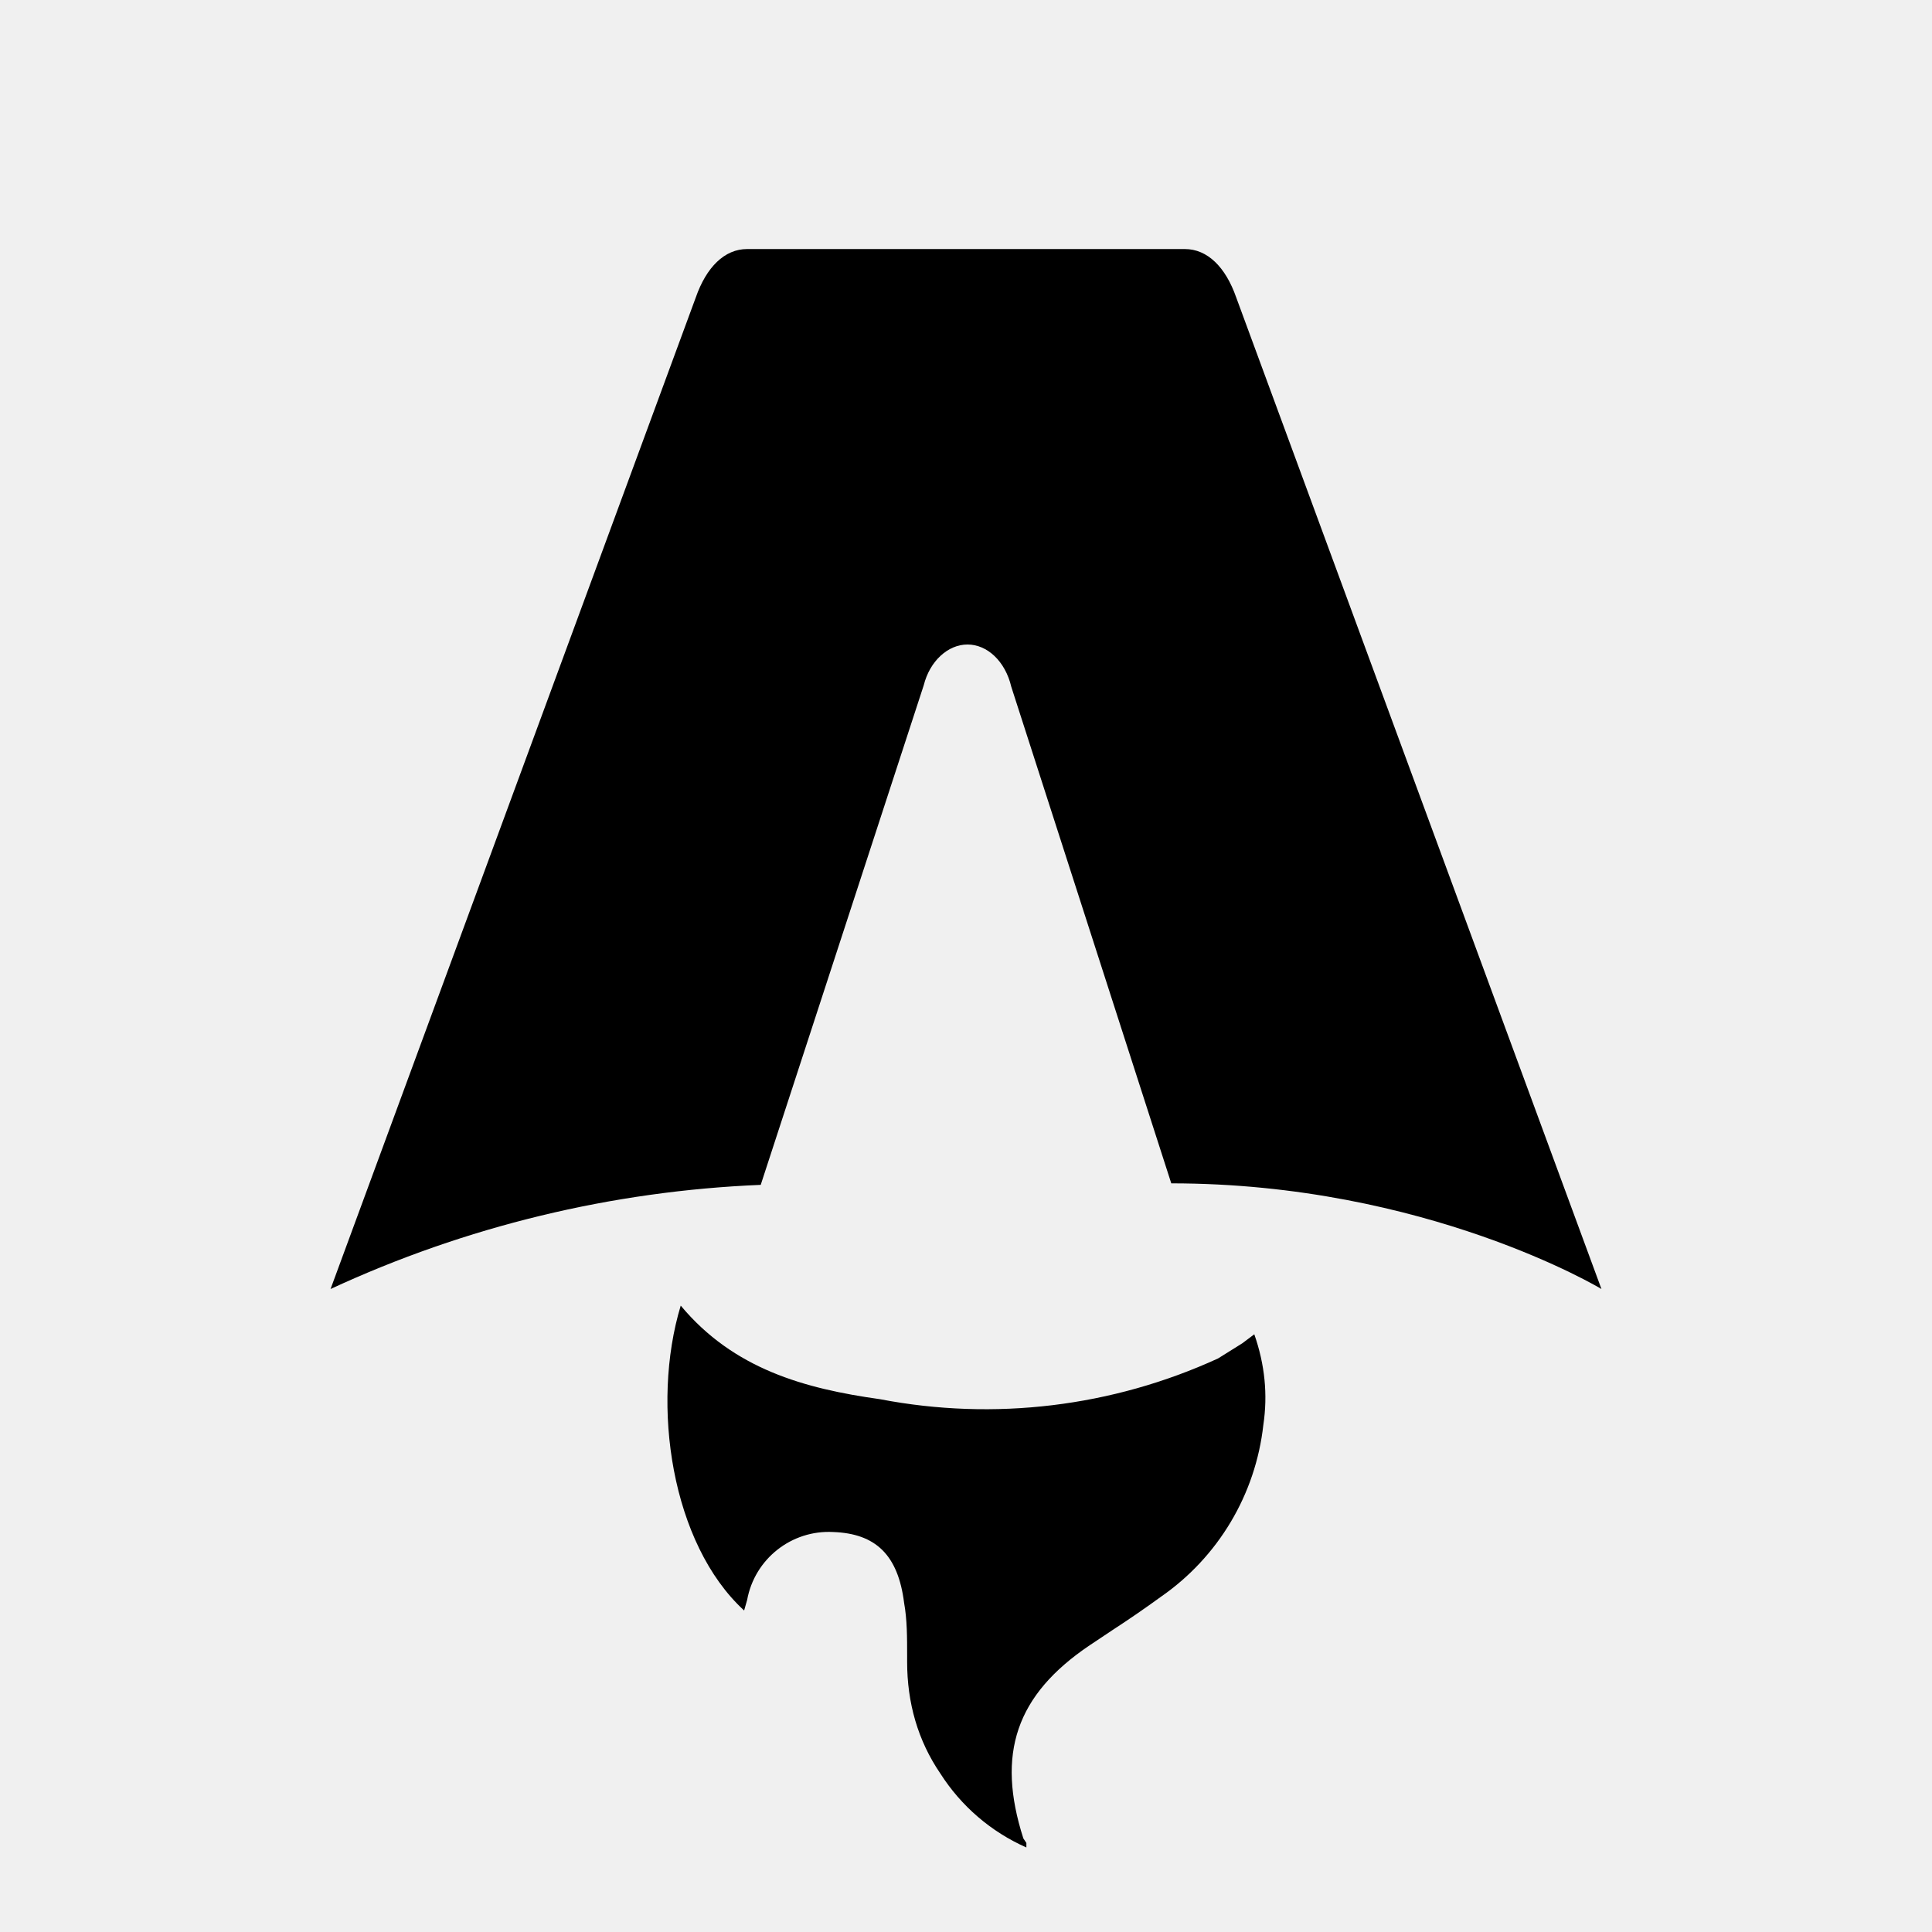
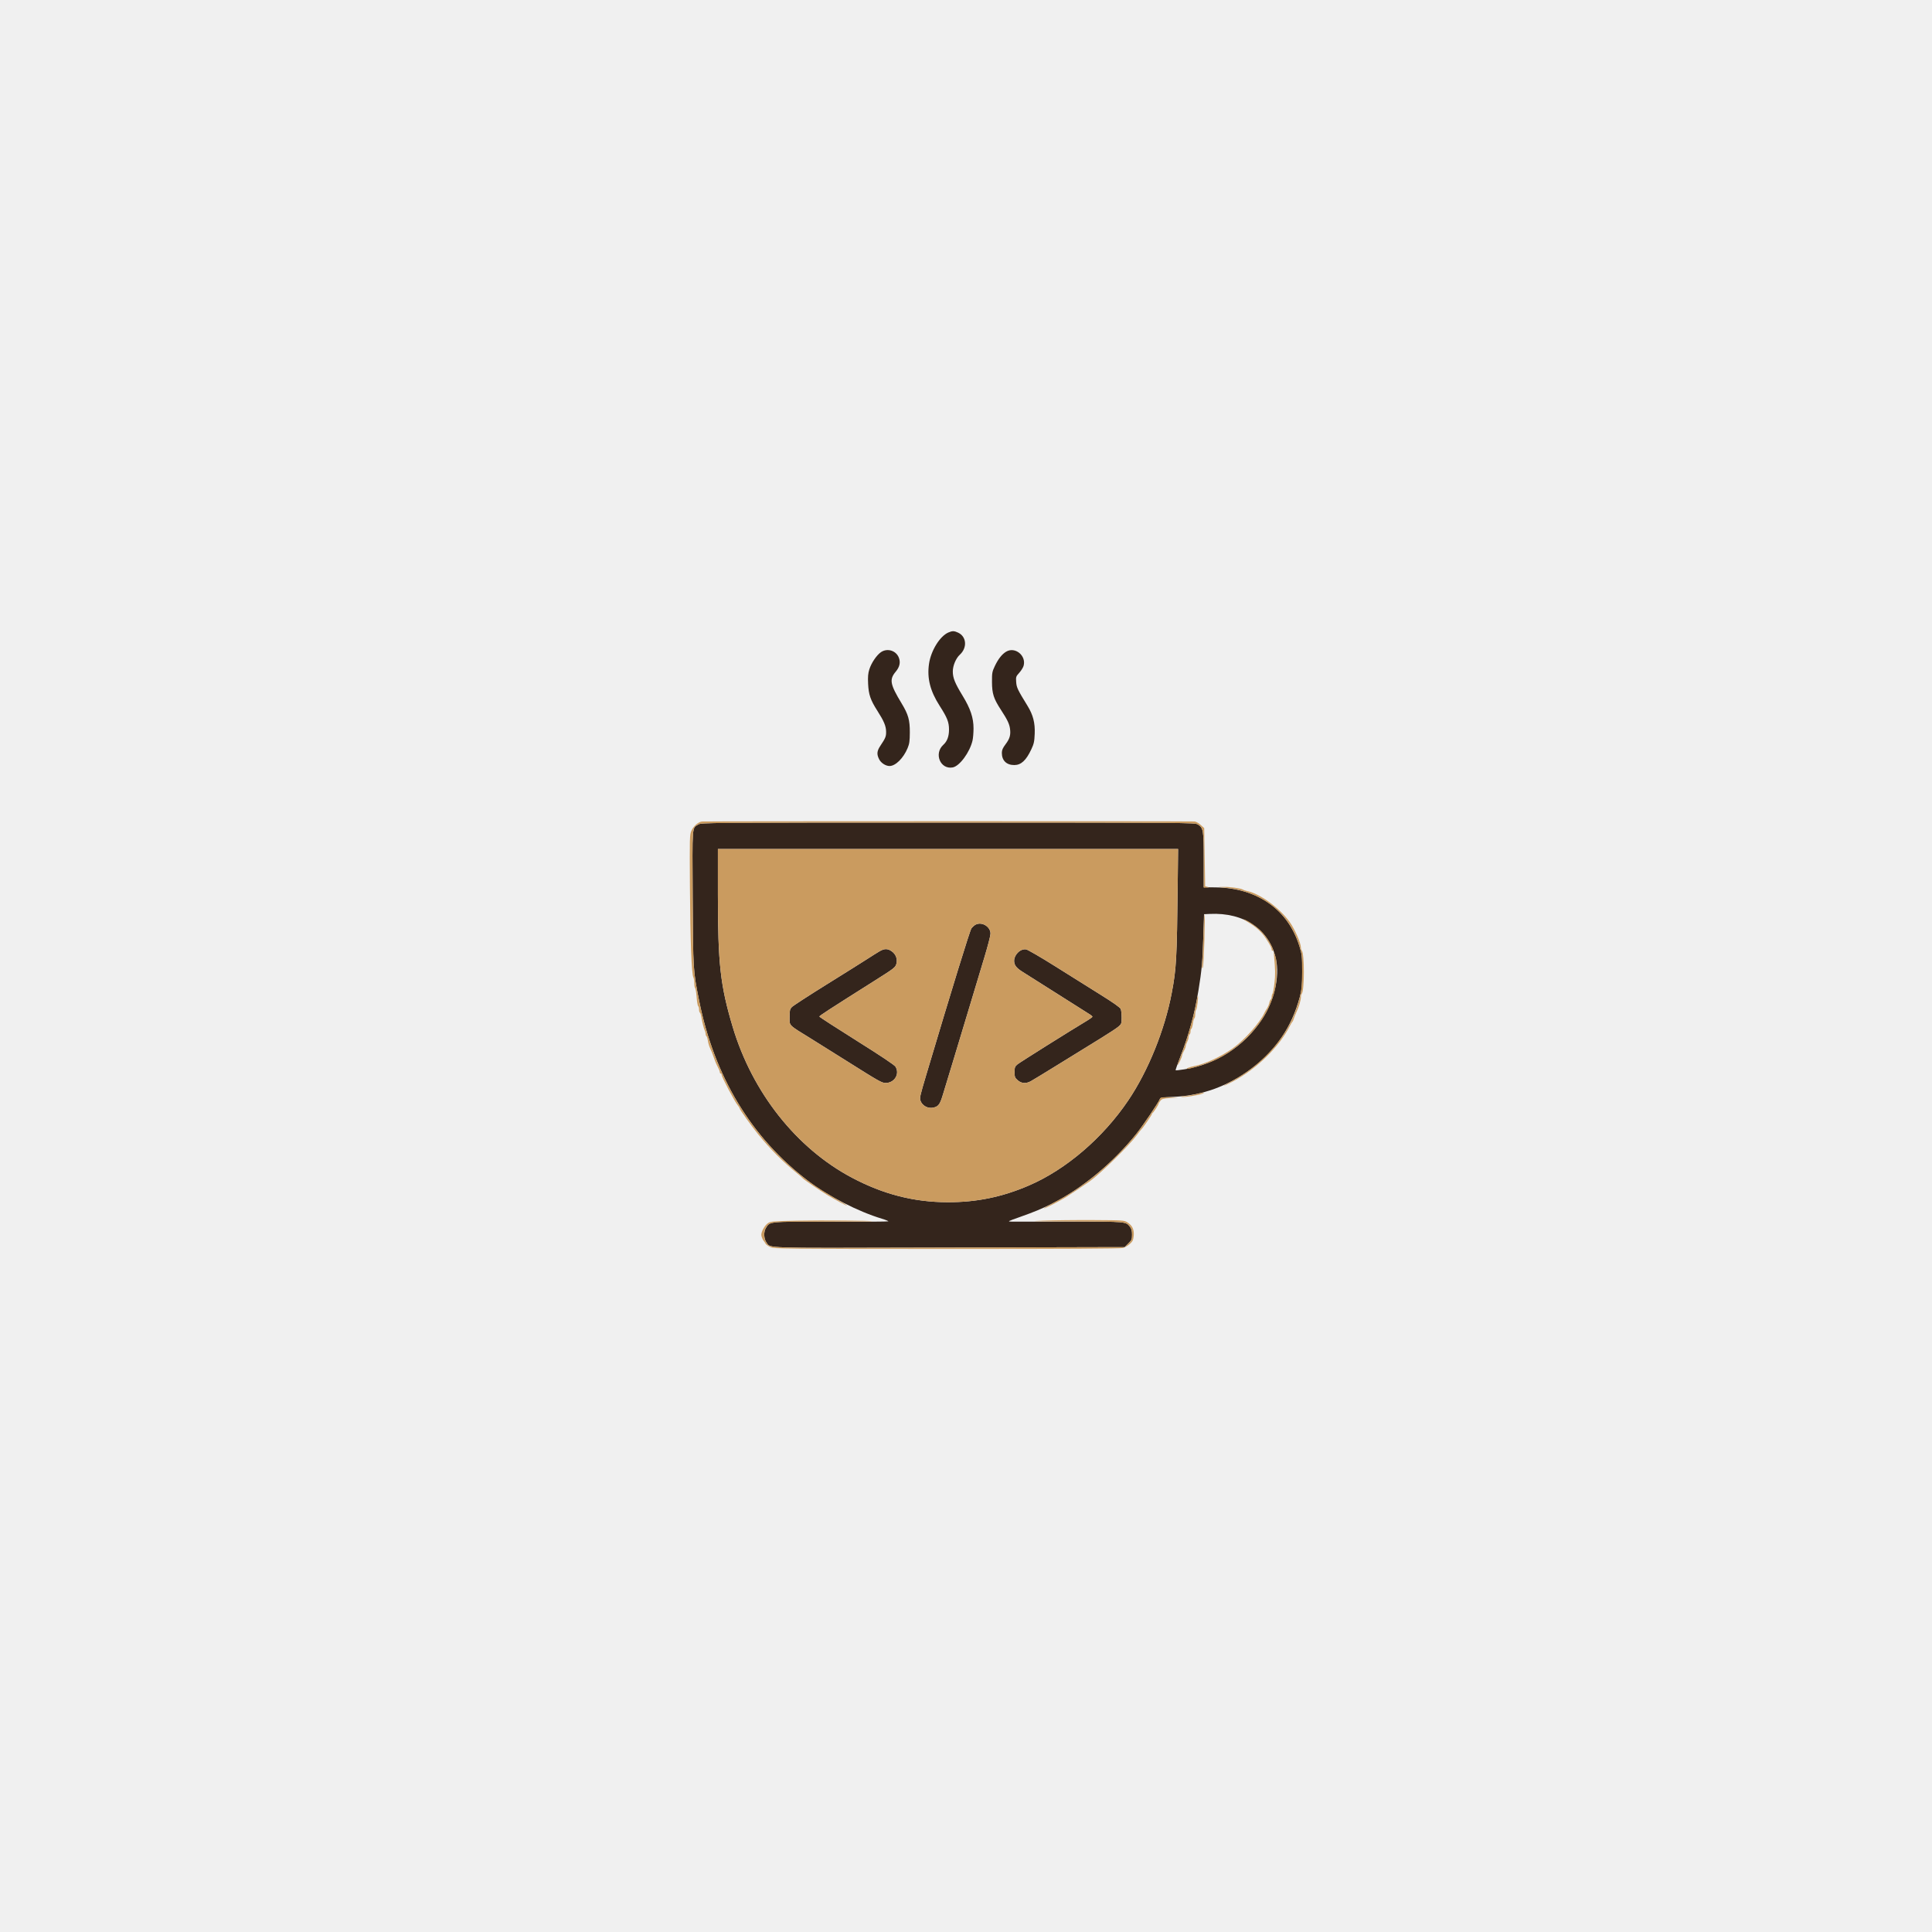
- <svg xmlns="http://www.w3.org/2000/svg" fill="none" viewBox="0 0 128 128">
-   <path d="M50.4 78.5a75.1 75.1 0 0 0-28.5 6.9l24.2-65.7c.7-2 1.9-3.2 3.4-3.2h29c1.5 0 2.7 1.2 3.4 3.2l24.2 65.7s-11.6-7-28.5-7L67 45.5c-.4-1.7-1.6-2.8-2.9-2.8-1.3 0-2.5 1.1-2.9 2.7L50.4 78.5Zm-1.1 28.2Zm-4.2-20.2c-2 6.6-.6 15.8 4.2 20.2a17.5 17.5 0 0 1 .2-.7 5.5 5.5 0 0 1 5.7-4.5c2.8.1 4.3 1.5 4.7 4.7.2 1.1.2 2.3.2 3.5v.4c0 2.7.7 5.2 2.2 7.4a13 13 0 0 0 5.7 4.9v-.3l-.2-.3c-1.8-5.6-.5-9.5 4.4-12.8l1.5-1a73 73 0 0 0 3.2-2.2 16 16 0 0 0 6.8-11.4c.3-2 .1-4-.6-6l-.8.6-1.6 1a37 37 0 0 1-22.4 2.7c-5-.7-9.7-2-13.2-6.2Z" />
-   <style>
-         path { fill: #000; }
-         @media (prefers-color-scheme: dark) {
-             path { fill: #FFF; }
-         }
-     </style>
+ <svg xmlns="http://www.w3.org/2000/svg" width="2048" height="2048" viewBox="0 0 2048 2048" version="1.1">
+   <path d="M 1005.299 670.470 C 996.264 674.399, 986.803 689.745, 984.783 703.750 C 982.585 718.983, 986.025 732.544, 996.049 748.171 C 1004.113 760.742, 1005.979 765.457, 1005.990 773.290 C 1006.001 780.583, 1004.065 785.825, 1000.004 789.498 C 989.723 798.796, 996.791 815.920, 1009.912 813.500 C 1017.210 812.154, 1028.048 797.437, 1030.921 784.972 C 1031.487 782.512, 1031.962 776.811, 1031.976 772.302 C 1032.009 760.937, 1028.783 751.257, 1020.360 737.447 C 1012.228 724.115, 1009.997 718.574, 1010.010 711.739 C 1010.021 705.635, 1013.310 697.806, 1017.463 694 C 1025.517 686.617, 1024.641 674.905, 1015.717 670.670 C 1011.498 668.668, 1009.530 668.630, 1005.299 670.470 M 933.915 691.278 C 929.339 694.362, 923.684 702.697, 921.538 709.520 C 920.178 713.842, 919.878 717.357, 920.230 724.816 C 920.772 736.319, 922.733 742.036, 930.073 753.516 C 937.007 764.359, 939.204 769.591, 939.306 775.500 C 939.396 780.673, 938.739 782.302, 933.250 790.524 C 929.511 796.124, 929.204 799.520, 931.950 804.902 C 933.949 808.820, 938.873 812, 942.941 812 C 949.292 812, 957.685 803.683, 962.112 793 C 963.997 788.454, 964.401 785.593, 964.446 776.500 C 964.511 763.231, 962.869 757.407, 955.735 745.607 C 943.448 725.284, 942.538 720.333, 949.544 711.947 C 953.675 707.003, 954.741 702.233, 952.834 697.223 C 949.953 689.655, 940.658 686.734, 933.915 691.278 M 1066.457 690.863 C 1062.066 693.541, 1058.122 698.571, 1054.590 706 C 1051.729 712.019, 1051.504 713.277, 1051.553 723 C 1051.616 735.374, 1053.301 740.608, 1061.035 752.456 C 1067.808 762.832, 1069.936 767.252, 1070.644 772.421 C 1071.549 779.019, 1070.429 782.983, 1065.995 788.883 C 1062.907 792.994, 1062 795.097, 1062 798.150 C 1062 806.200, 1066.940 811.006, 1075.200 810.993 C 1082.411 810.982, 1087.725 806.076, 1093.226 794.347 C 1095.997 788.440, 1096.492 786.158, 1096.836 777.725 C 1097.302 766.291, 1095.110 757.805, 1089.213 748.213 C 1078.670 731.067, 1077.618 728.861, 1077.195 723.014 C 1076.798 717.533, 1076.957 717.054, 1080.437 713.201 C 1082.450 710.974, 1084.518 707.679, 1085.034 705.881 C 1088.161 694.980, 1075.926 685.089, 1066.457 690.863 M 740.304 873.956 C 733.444 878.139, 733.824 873.236, 734.273 951.675 C 734.713 1028.772, 734.701 1028.576, 741.052 1060.500 C 757.041 1140.875, 796.445 1206.131, 856.524 1251.728 C 878.145 1268.137, 909.491 1284.210, 934.856 1291.894 C 938.901 1293.119, 941.959 1294.374, 941.651 1294.683 C 941.342 1294.991, 914.076 1295.165, 881.059 1295.068 C 814.163 1294.873, 816.217 1294.676, 811.895 1301.670 C 809.300 1305.869, 809.628 1313.262, 812.589 1317.307 C 816.960 1323.278, 807.541 1322.977, 975.694 1322.528 C 1060.287 1322.302, 1143.615 1322.091, 1160.868 1322.058 L 1192.235 1322 1196.118 1318.118 C 1199.683 1314.552, 1200 1313.788, 1200 1308.753 C 1200 1304.707, 1199.453 1302.574, 1197.912 1300.615 C 1193.331 1294.791, 1194.999 1294.937, 1133.744 1295.001 C 1102.810 1295.033, 1075.250 1295.021, 1072.500 1294.975 C 1067.613 1294.892, 1067.805 1294.782, 1081 1290.114 C 1096.371 1284.677, 1104.225 1281.413, 1115.152 1275.922 C 1147.017 1259.908, 1179.631 1232.947, 1204.434 1202.118 C 1211.489 1193.349, 1228.487 1168.191, 1229.488 1165.038 C 1229.963 1163.540, 1231.978 1163.219, 1244.269 1162.682 C 1274.240 1161.371, 1301.646 1151.431, 1326.267 1132.944 C 1352.581 1113.185, 1369.318 1088.512, 1377.782 1057 C 1380.057 1048.530, 1380.335 1045.602, 1380.340 1030 C 1380.345 1013.775, 1380.146 1011.844, 1377.607 1003.500 C 1365.689 964.335, 1333.006 941.221, 1288.750 940.661 L 1276 940.500 1276 911.651 C 1276 879.661, 1275.647 877.585, 1269.580 873.886 C 1266.587 872.061, 1259.087 872.007, 1005 872.007 C 747.563 872.007, 743.450 872.038, 740.304 873.956 M 761 948.300 C 761 1021.523, 763.596 1044.747, 776.673 1088.500 C 797.489 1158.151, 844.254 1217.260, 903.242 1248.479 C 936.377 1266.015, 968.786 1274.314, 1004.500 1274.407 C 1035.252 1274.488, 1062.586 1268.842, 1091 1256.542 C 1130.246 1239.553, 1169.201 1206.144, 1195.986 1166.500 C 1217.089 1135.267, 1234.635 1091.922, 1242.074 1052.647 C 1246.987 1026.710, 1247.531 1016.837, 1248.404 937.750 L 1248.820 900 1004.910 900 L 761 900 761 948.300 M 1282.405 968.794 L 1276.309 969.087 1275.615 991.794 C 1274.800 1018.438, 1273.848 1029.104, 1270.454 1049.622 C 1266.109 1075.887, 1260.348 1096.904, 1250.803 1121.313 C 1248.048 1128.360, 1245.981 1134.314, 1246.211 1134.544 C 1246.441 1134.775, 1250.728 1134.300, 1255.736 1133.490 C 1289.426 1128.041, 1318.625 1109.255, 1337.604 1080.817 C 1350.681 1061.224, 1356.714 1035.295, 1352.550 1016.581 C 1345.587 985.283, 1318.808 967.040, 1282.405 968.794 M 1034.096 980.211 C 1032.774 980.920, 1030.818 982.679, 1029.749 984.119 C 1028.143 986.283, 1009.444 1046.917, 981.829 1139.500 C 975.444 1160.908, 974.787 1163.734, 975.587 1166.365 C 977.353 1172.173, 983.902 1175.642, 990 1174 C 994.980 1172.659, 996.461 1170.507, 999.634 1160 C 1001.045 1155.325, 1006.244 1138.225, 1011.185 1122 C 1016.127 1105.775, 1023.937 1079.900, 1028.541 1064.500 C 1033.145 1049.100, 1039.852 1026.825, 1043.444 1015 C 1047.037 1003.175, 1049.982 991.820, 1049.988 989.766 C 1050.012 982.231, 1040.733 976.651, 1034.096 980.211 M 932.500 1008.328 C 930.300 1009.595, 924.450 1013.256, 919.500 1016.463 C 914.550 1019.670, 894.975 1031.943, 876 1043.737 C 857.025 1055.530, 840.487 1066.289, 839.250 1067.646 C 837.321 1069.759, 837 1071.221, 837 1077.881 C 837 1087.776, 835.045 1085.809, 860.500 1101.520 C 866 1104.914, 882.875 1115.482, 898 1125.005 C 932.211 1146.543, 934.726 1147.960, 938.800 1147.982 C 948.182 1148.033, 954.025 1138.368, 949.245 1130.702 C 948.108 1128.879, 933.764 1119.287, 908.102 1103.188 C 886.433 1089.594, 868.658 1078.079, 868.602 1077.599 C 868.506 1076.779, 877.946 1070.652, 928.241 1038.890 C 947.624 1026.650, 949.058 1025.540, 950.139 1021.929 C 951.680 1016.787, 949.668 1011.367, 945.067 1008.266 C 940.816 1005.402, 937.553 1005.418, 932.500 1008.328 M 1081.299 1007.908 C 1077.698 1010.161, 1075 1014.657, 1075 1018.403 C 1075 1022.895, 1077.202 1025.898, 1083.402 1029.862 C 1088.090 1032.860, 1143.017 1067.606, 1155.750 1075.628 C 1156.987 1076.408, 1158 1077.381, 1158 1077.789 C 1158 1078.198, 1155.638 1079.947, 1152.750 1081.676 C 1134.217 1092.774, 1080.983 1126.198, 1078.500 1128.296 C 1075.818 1130.562, 1075.500 1131.431, 1075.500 1136.497 C 1075.500 1141.634, 1075.806 1142.437, 1078.766 1145.082 C 1082.571 1148.482, 1087.311 1148.924, 1092.300 1146.346 C 1094.060 1145.436, 1107.875 1137.029, 1123 1127.664 C 1138.125 1118.299, 1157.700 1106.221, 1166.500 1100.825 C 1175.300 1095.430, 1183.963 1089.724, 1185.750 1088.147 C 1188.796 1085.460, 1189 1084.868, 1189 1078.705 C 1189 1075.089, 1188.582 1071.032, 1188.072 1069.690 C 1187.429 1067.997, 1180.766 1063.268, 1166.322 1054.253 C 1154.870 1047.105, 1133.179 1033.511, 1118.121 1024.044 C 1103.055 1014.573, 1089.338 1006.624, 1087.621 1006.368 C 1085.573 1006.064, 1083.399 1006.594, 1081.299 1007.908" stroke="none" fill="#34251c" fill-rule="evenodd" />
+   <path d="M 744 870.840 C 740.009 871.384, 734.990 875.858, 732.898 880.737 C 731.052 885.045, 730.983 887.663, 731.339 940.371 C 731.717 996.337, 733.086 1032.423, 734.964 1035.932 C 735.534 1036.997, 736 1039.897, 736 1042.375 C 736 1044.854, 736.391 1047.124, 736.869 1047.419 C 737.347 1047.715, 738.056 1052.010, 738.443 1056.965 C 738.831 1061.920, 739.565 1066.231, 740.074 1066.546 C 740.583 1066.861, 741 1068.415, 741 1070 C 741 1071.585, 741.400 1073.129, 741.890 1073.432 C 742.379 1073.734, 743.016 1075.448, 743.306 1077.241 C 744.288 1083.310, 746.076 1090.492, 747.040 1092.236 C 747.568 1093.191, 748 1094.852, 748 1095.927 C 748 1097.002, 748.398 1098.128, 748.885 1098.429 C 749.371 1098.729, 750.081 1101.054, 750.462 1103.595 C 750.843 1106.136, 751.916 1109.629, 752.847 1111.357 C 753.778 1113.086, 755.411 1117.200, 756.477 1120.500 C 757.542 1123.800, 759.446 1128.387, 760.707 1130.692 C 761.968 1132.998, 763 1135.586, 763 1136.442 C 763 1137.299, 763.450 1138, 764 1138 C 764.550 1138, 765 1138.619, 765 1139.375 C 765 1141.766, 778.989 1168.170, 782.312 1172.051 C 783.240 1173.136, 784 1174.385, 784 1174.827 C 784 1175.998, 796.312 1193.299, 803.230 1201.849 C 816.418 1218.148, 830.035 1231.771, 846 1244.639 C 847.925 1246.190, 850.179 1248.200, 851.008 1249.104 C 852.429 1250.653, 869.360 1262.152, 877 1266.756 C 884.575 1271.321, 896.853 1277.999, 897.654 1277.991 C 898.119 1277.985, 896.475 1276.809, 894 1275.377 C 874.749 1264.238, 865.272 1258.281, 857.500 1252.434 C 796.844 1206.805, 757.137 1141.360, 741.052 1060.500 C 734.701 1028.576, 734.713 1028.772, 734.273 951.675 C 733.824 873.236, 733.444 878.139, 740.304 873.956 C 743.450 872.038, 747.563 872.007, 1005 872.007 C 1259.087 872.007, 1266.587 872.061, 1269.580 873.886 C 1275.654 877.590, 1276 879.636, 1276 911.901 L 1276 941 1279.250 940.900 C 1282.248 940.808, 1282.307 940.747, 1280 940.106 L 1277.500 939.412 1277 908.628 L 1276.500 877.844 1272.765 874.422 C 1270.686 872.518, 1267.803 870.909, 1266.265 870.794 C 1261.478 870.437, 746.626 870.483, 744 870.840 M 761 948.300 C 761 1021.523, 763.596 1044.747, 776.673 1088.500 C 797.489 1158.151, 844.254 1217.260, 903.242 1248.479 C 936.377 1266.015, 968.786 1274.314, 1004.500 1274.407 C 1035.252 1274.488, 1062.586 1268.842, 1091 1256.542 C 1130.246 1239.553, 1169.201 1206.144, 1195.986 1166.500 C 1217.089 1135.267, 1234.635 1091.922, 1242.074 1052.647 C 1246.987 1026.710, 1247.531 1016.837, 1248.404 937.750 L 1248.820 900 1004.910 900 L 761 900 761 948.300 M 1299 941.029 C 1322.893 943.418, 1343.665 953.276, 1358.646 969.337 C 1366.758 978.034, 1373.619 990.396, 1377.607 1003.500 C 1380.146 1011.844, 1380.345 1013.775, 1380.340 1030 C 1380.333 1049.250, 1378.897 1057.011, 1372.072 1074.673 C 1361.219 1102.760, 1335.888 1130.054, 1305.901 1145.972 C 1300.730 1148.716, 1296.896 1150.970, 1297.379 1150.981 C 1297.863 1150.991, 1302.138 1148.954, 1306.879 1146.452 C 1332.377 1133.001, 1356.094 1109.789, 1367.625 1087 C 1368.599 1085.075, 1369.696 1083.275, 1370.063 1083 C 1370.430 1082.725, 1371.045 1081.375, 1371.430 1080 C 1371.815 1078.625, 1372.977 1075.700, 1374.012 1073.500 C 1376.765 1067.651, 1379 1060.330, 1379 1057.165 C 1379 1055.644, 1379.401 1053.973, 1379.891 1053.450 C 1382.884 1050.260, 1382.902 1010.665, 1379.912 1007.550 C 1379.410 1007.028, 1379 1005.574, 1379 1004.320 C 1379 999.746, 1372.416 984.746, 1367.230 977.506 C 1356.455 962.462, 1335.881 947.454, 1322 944.511 C 1320.075 944.103, 1318.050 943.426, 1317.500 943.008 C 1315.816 941.725, 1303.678 939.992, 1297.418 940.140 L 1291.500 940.280 1299 941.029 M 1275.634 991.250 C 1275.259 1003.487, 1274.710 1016.650, 1274.413 1020.500 C 1273.993 1025.939, 1274.125 1027.102, 1275.004 1025.717 C 1276.127 1023.949, 1277.880 969, 1276.814 969 C 1276.540 969, 1276.009 979.013, 1275.634 991.250 M 1322.306 977.155 C 1331.042 982.188, 1337.344 987.829, 1341.686 994.500 C 1346.772 1002.317, 1348 1004.647, 1348 1006.486 C 1348 1007.319, 1348.498 1008, 1349.107 1008 C 1351.885 1008, 1343.094 993.151, 1336.518 986.738 C 1331.363 981.710, 1322.704 975.806, 1318.500 974.453 C 1317.400 974.099, 1319.113 975.315, 1322.306 977.155 M 1034.096 980.211 C 1032.774 980.920, 1030.818 982.679, 1029.749 984.119 C 1028.143 986.283, 1009.444 1046.917, 981.829 1139.500 C 975.444 1160.908, 974.787 1163.734, 975.587 1166.365 C 977.353 1172.173, 983.902 1175.642, 990 1174 C 994.980 1172.659, 996.461 1170.507, 999.634 1160 C 1001.045 1155.325, 1006.244 1138.225, 1011.185 1122 C 1016.127 1105.775, 1023.937 1079.900, 1028.541 1064.500 C 1033.145 1049.100, 1039.852 1026.825, 1043.444 1015 C 1047.037 1003.175, 1049.982 991.820, 1049.988 989.766 C 1050.012 982.231, 1040.733 976.651, 1034.096 980.211 M 932.500 1008.328 C 930.300 1009.595, 924.450 1013.256, 919.500 1016.463 C 914.550 1019.670, 894.975 1031.943, 876 1043.737 C 857.025 1055.530, 840.487 1066.289, 839.250 1067.646 C 837.321 1069.759, 837 1071.221, 837 1077.881 C 837 1087.776, 835.045 1085.809, 860.500 1101.520 C 866 1104.914, 882.875 1115.482, 898 1125.005 C 932.211 1146.543, 934.726 1147.960, 938.800 1147.982 C 948.182 1148.033, 954.025 1138.368, 949.245 1130.702 C 948.108 1128.879, 933.764 1119.287, 908.102 1103.188 C 886.433 1089.594, 868.658 1078.079, 868.602 1077.599 C 868.506 1076.779, 877.946 1070.652, 928.241 1038.890 C 947.624 1026.650, 949.058 1025.540, 950.139 1021.929 C 951.680 1016.787, 949.668 1011.367, 945.067 1008.266 C 940.816 1005.402, 937.553 1005.418, 932.500 1008.328 M 1081.299 1007.908 C 1077.698 1010.161, 1075 1014.657, 1075 1018.403 C 1075 1022.895, 1077.202 1025.898, 1083.402 1029.862 C 1088.090 1032.860, 1143.017 1067.606, 1155.750 1075.628 C 1156.987 1076.408, 1158 1077.381, 1158 1077.789 C 1158 1078.198, 1155.638 1079.947, 1152.750 1081.676 C 1134.217 1092.774, 1080.983 1126.198, 1078.500 1128.296 C 1075.818 1130.562, 1075.500 1131.431, 1075.500 1136.497 C 1075.500 1141.634, 1075.806 1142.437, 1078.766 1145.082 C 1082.571 1148.482, 1087.311 1148.924, 1092.300 1146.346 C 1094.060 1145.436, 1107.875 1137.029, 1123 1127.664 C 1138.125 1118.299, 1157.700 1106.221, 1166.500 1100.825 C 1175.300 1095.430, 1183.963 1089.724, 1185.750 1088.147 C 1188.796 1085.460, 1189 1084.868, 1189 1078.705 C 1189 1075.089, 1188.582 1071.032, 1188.072 1069.690 C 1187.429 1067.997, 1180.766 1063.268, 1166.322 1054.253 C 1154.870 1047.105, 1133.179 1033.511, 1118.121 1024.044 C 1103.055 1014.573, 1089.338 1006.624, 1087.621 1006.368 C 1085.573 1006.064, 1083.399 1006.594, 1081.299 1007.908 M 1350.510 1013 C 1351.931 1028.552, 1351.998 1033.020, 1350.953 1042.234 C 1350.312 1047.880, 1349.385 1052.928, 1348.894 1053.450 C 1348.402 1053.972, 1348 1055.408, 1348 1056.641 C 1348 1057.874, 1347.585 1059.139, 1347.077 1059.452 C 1346.569 1059.766, 1345.838 1061.480, 1345.453 1063.261 C 1345.067 1065.043, 1343.981 1067.625, 1343.038 1069 C 1342.096 1070.375, 1341.023 1072.175, 1340.654 1073 C 1335.757 1083.943, 1319.359 1102.408, 1306.500 1111.461 C 1294.083 1120.202, 1278.095 1127.606, 1266.497 1129.986 C 1260.077 1131.304, 1256.106 1132.913, 1259.138 1132.970 C 1262.045 1133.024, 1278.278 1127.963, 1286.189 1124.536 C 1310.612 1113.957, 1334.481 1090.860, 1345.027 1067.601 C 1351.229 1053.923, 1353.288 1044.726, 1353.335 1030.500 C 1353.367 1020.861, 1352.954 1016.337, 1351.738 1013 L 1350.098 1008.500 1350.510 1013 M 1268.542 1060.567 C 1266.527 1074.008, 1257.345 1105.612, 1250.953 1121.114 C 1249.320 1125.075, 1248.181 1128.514, 1248.422 1128.755 C 1248.932 1129.265, 1253 1120.632, 1253 1119.041 C 1253 1118.454, 1253.450 1117.079, 1254 1115.986 C 1254.550 1114.894, 1255.450 1113.106, 1256 1112.014 C 1256.550 1110.921, 1257 1109.397, 1257 1108.628 C 1257 1107.858, 1257.672 1105.940, 1258.494 1104.364 C 1259.315 1102.789, 1259.990 1100.514, 1259.994 1099.309 C 1259.997 1098.104, 1260.450 1096.840, 1261 1096.500 C 1261.550 1096.160, 1262 1094.810, 1262 1093.500 C 1262 1092.190, 1262.408 1090.866, 1262.906 1090.558 C 1263.405 1090.250, 1264.122 1087.749, 1264.500 1085 C 1264.878 1082.251, 1265.595 1079.750, 1266.094 1079.442 C 1266.592 1079.134, 1267 1077.199, 1267 1075.141 C 1267 1073.083, 1267.411 1070.973, 1267.913 1070.450 C 1268.887 1069.436, 1270.577 1056, 1269.730 1056 C 1269.453 1056, 1268.919 1058.055, 1268.542 1060.567 M 1267 1160.031 C 1262.875 1161.009, 1257.475 1161.904, 1255 1162.020 C 1252.525 1162.137, 1251.400 1162.460, 1252.500 1162.738 C 1255.105 1163.397, 1270.636 1161.013, 1274.500 1159.361 C 1278.483 1157.658, 1276.124 1157.869, 1267 1160.031 M 1229.536 1164.886 C 1228.496 1168.163, 1211.655 1193.142, 1204.434 1202.118 C 1189.731 1220.394, 1170.869 1238.686, 1152.500 1252.484 C 1139.619 1262.160, 1131.580 1267.225, 1116.500 1275.163 C 1110.450 1278.347, 1106.019 1280.964, 1106.654 1280.976 C 1107.917 1281.002, 1122.950 1273.302, 1129.796 1269.122 C 1134.246 1266.405, 1148.879 1256.676, 1155 1252.365 C 1166.249 1244.441, 1197.136 1214.189, 1205.154 1203.243 C 1207.467 1200.084, 1209.661 1197.275, 1210.028 1197 C 1211.315 1196.036, 1221 1181.983, 1221 1181.080 C 1221 1180.578, 1221.338 1180.017, 1221.750 1179.833 C 1222.683 1179.419, 1227.992 1171.325, 1228.022 1170.271 C 1228.034 1169.847, 1228.899 1168.388, 1229.943 1167.029 C 1231.627 1164.837, 1232.840 1164.488, 1240.671 1163.937 L 1249.500 1163.317 1239.817 1163.158 C 1231.131 1163.016, 1230.073 1163.194, 1229.536 1164.886 M 845.500 1293.928 C 820.064 1294.448, 817.204 1294.679, 814.262 1296.458 C 810.963 1298.454, 807 1305.299, 807 1309.003 C 807 1310.805, 808.647 1314.647, 810 1316 C 810.275 1316.275, 810.966 1317.348, 811.536 1318.384 C 812.106 1319.421, 814.581 1321.083, 817.036 1322.079 C 821.285 1323.801, 830.272 1323.891, 1004 1323.939 C 1130.440 1323.973, 1187.681 1323.661, 1190.344 1322.921 C 1192.459 1322.334, 1195.779 1320.396, 1197.723 1318.615 C 1200.708 1315.879, 1201.337 1314.545, 1201.771 1310.030 C 1202.401 1303.473, 1200.330 1299.044, 1195.097 1295.759 C 1191.572 1293.545, 1190.852 1293.496, 1159 1293.314 C 1141.125 1293.211, 1117.275 1293.479, 1106 1293.908 C 1088.831 1294.562, 1093.997 1294.714, 1137.800 1294.844 C 1194.582 1295.013, 1193.418 1294.902, 1197.912 1300.615 C 1199.453 1302.574, 1200 1304.707, 1200 1308.753 C 1200 1313.788, 1199.683 1314.552, 1196.118 1318.118 L 1192.235 1322 1160.868 1322.058 C 1143.615 1322.091, 1060.287 1322.302, 975.694 1322.528 C 807.541 1322.977, 816.960 1323.278, 812.589 1317.307 C 809.628 1313.262, 809.300 1305.869, 811.895 1301.670 C 816.095 1294.875, 814.948 1295, 873.068 1295 C 901.814 1295, 925.146 1294.831, 924.917 1294.625 C 924.040 1293.836, 872.251 1293.381, 845.500 1293.928" stroke="none" fill="#ca9b5f" fill-rule="evenodd" />
</svg>
